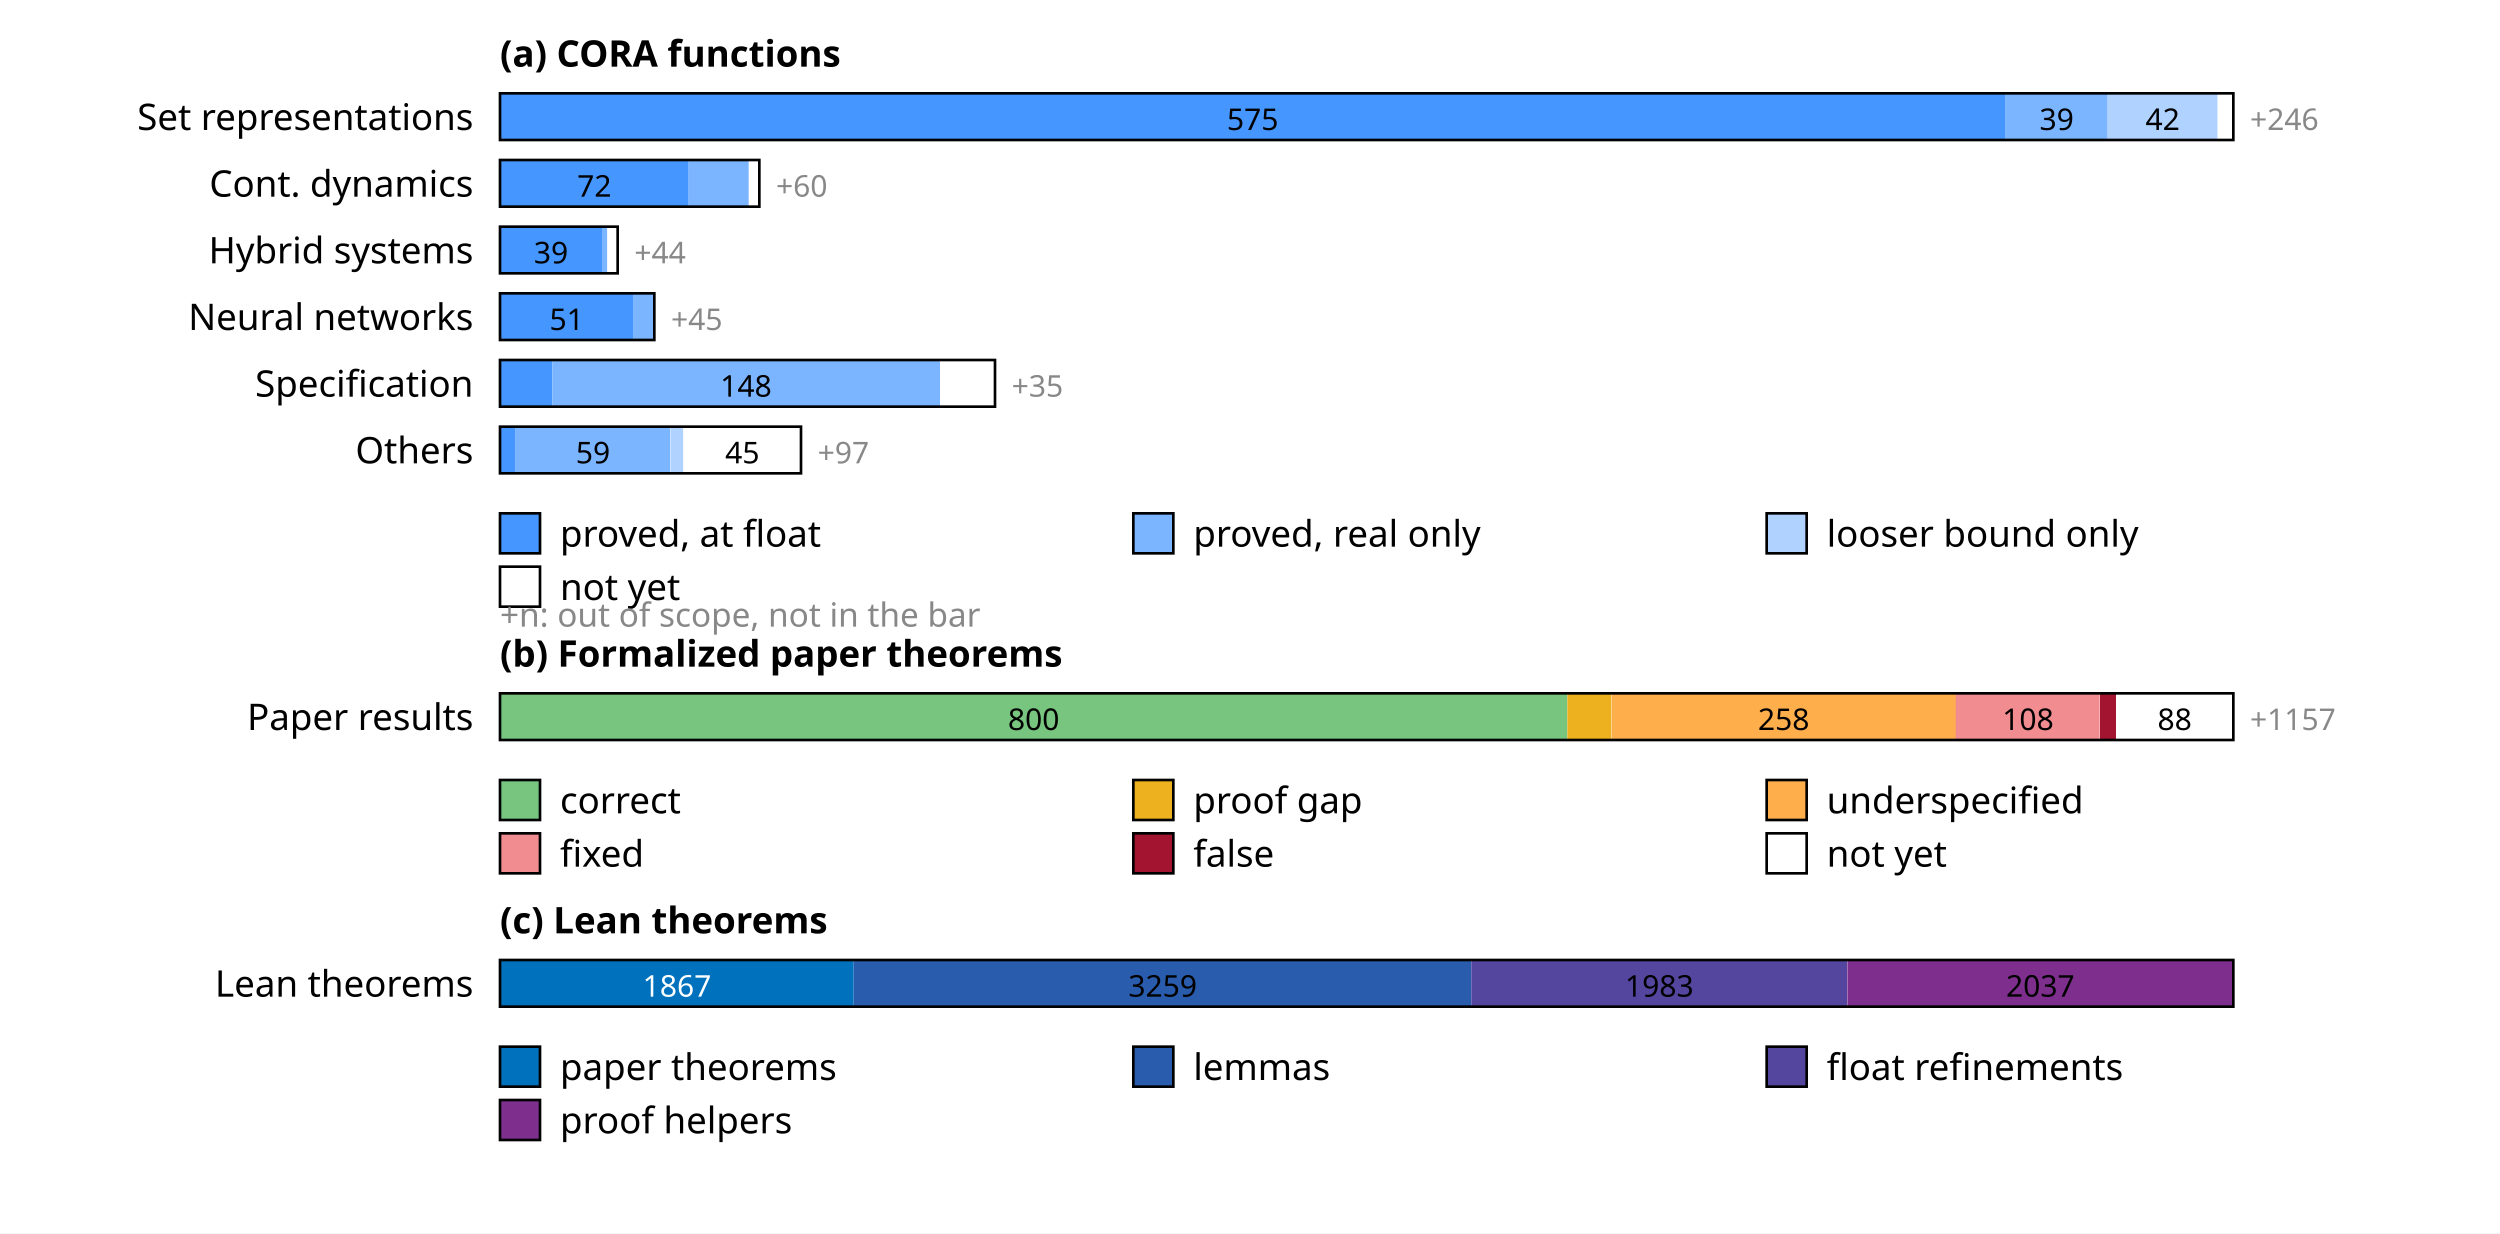
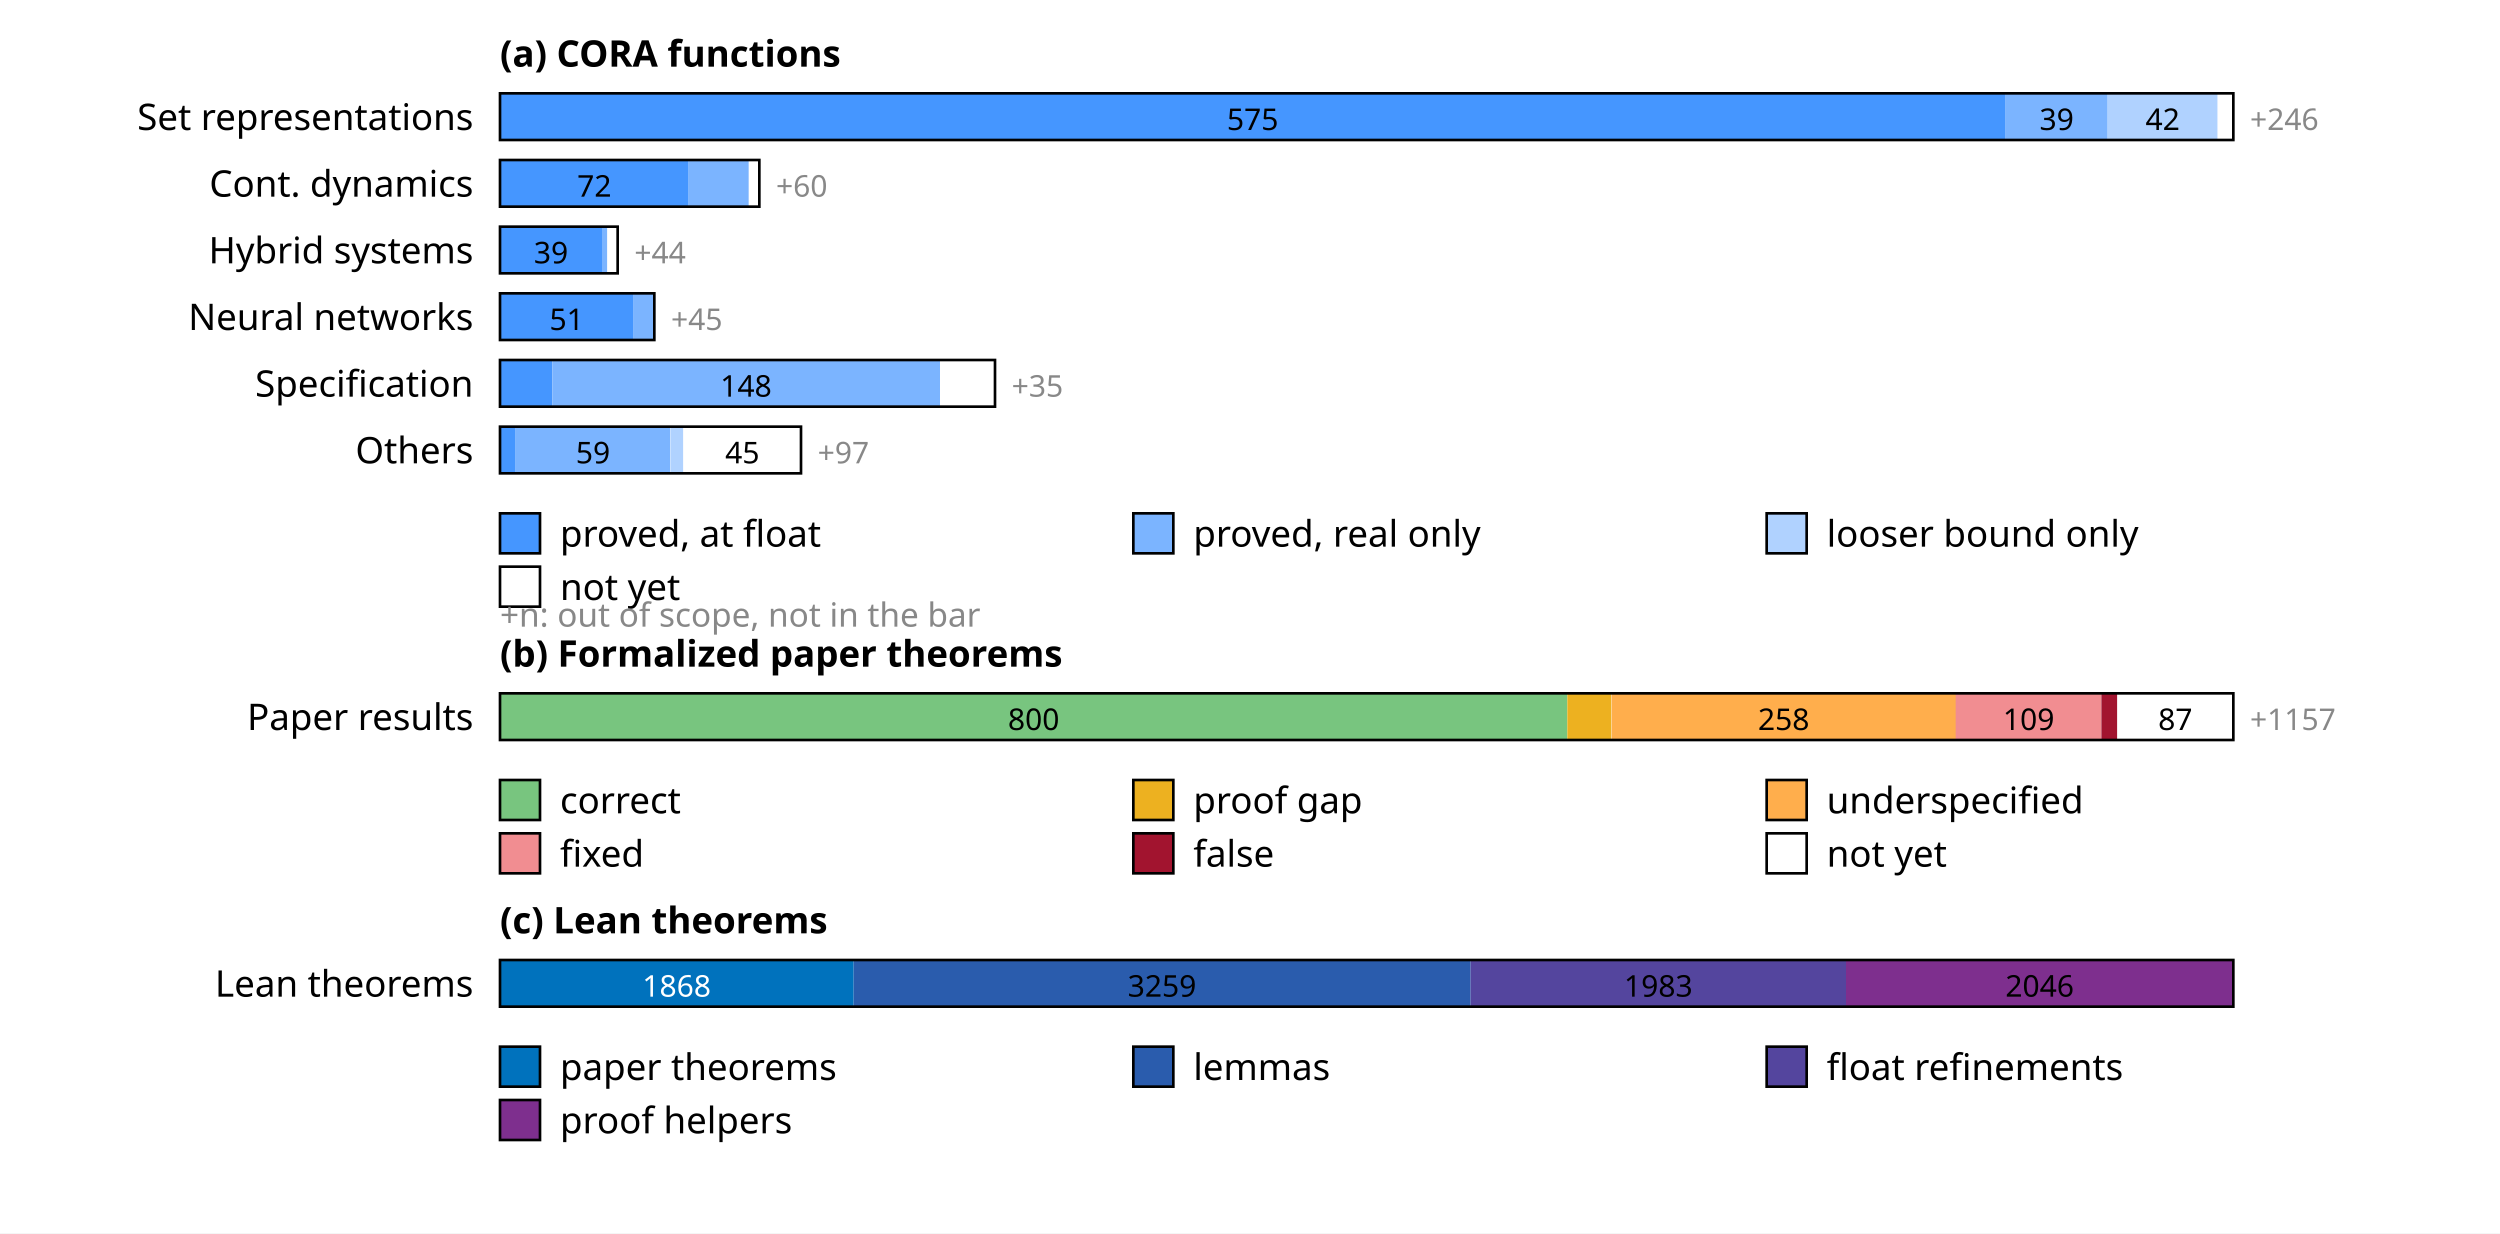
<svg xmlns="http://www.w3.org/2000/svg" width="750" height="370" font-family="sans-serif" font-size="11">
  <rect width="100%" height="100%" fill="white" />
  <text x="150" y="20" font-weight="bold">(a) CORA functions</text>
  <text x="142" y="39" text-anchor="end">Set representations</text>
  <rect x="150.0" y="28" width="451.7" height="14" fill="rgb(69,150,255)" />
  <text x="375.8" y="39" text-anchor="middle" font-size="9" fill="#000">575</text>
  <rect x="601.7" y="28" width="30.6" height="14" fill="rgb(123,180,255)" />
  <text x="617.0" y="39" text-anchor="middle" font-size="9" fill="#000">39</text>
  <rect x="632.3" y="28" width="33.0" height="14" fill="rgb(176,210,255)" />
  <text x="648.8" y="39" text-anchor="middle" font-size="9" fill="#000">42</text>
  <rect x="665.3" y="28" width="4.7" height="14" fill="rgb(255,255,255)" />
  <rect x="150" y="28" width="520.0" height="14" fill="none" stroke="#000" stroke-width="0.8" />
  <text x="675.0" y="39" font-size="9" fill="#888">+246</text>
  <text x="142" y="59" text-anchor="end">Cont. dynamics</text>
  <rect x="150.0" y="48" width="56.6" height="14" fill="rgb(69,150,255)" />
  <text x="178.3" y="59" text-anchor="middle" font-size="9" fill="#000">72</text>
  <rect x="206.6" y="48" width="18.1" height="14" fill="rgb(123,180,255)" />
  <rect x="224.6" y="48" width="3.1" height="14" fill="rgb(255,255,255)" />
  <rect x="150" y="48" width="77.8" height="14" fill="none" stroke="#000" stroke-width="0.8" />
  <text x="232.8" y="59" font-size="9" fill="#888">+60</text>
  <text x="142" y="79" text-anchor="end">Hybrid systems</text>
  <rect x="150.0" y="68" width="30.6" height="14" fill="rgb(69,150,255)" />
  <text x="165.3" y="79" text-anchor="middle" font-size="9" fill="#000">39</text>
  <rect x="180.6" y="68" width="1.6" height="14" fill="rgb(123,180,255)" />
  <rect x="182.2" y="68" width="3.1" height="14" fill="rgb(255,255,255)" />
  <rect x="150" y="68" width="35.3" height="14" fill="none" stroke="#000" stroke-width="0.8" />
  <text x="190.3" y="79" font-size="9" fill="#888">+44</text>
  <text x="142" y="99" text-anchor="end">Neural networks</text>
  <rect x="150.0" y="88" width="40.1" height="14" fill="rgb(69,150,255)" />
  <text x="170.0" y="99" text-anchor="middle" font-size="9" fill="#000">51</text>
  <rect x="190.1" y="88" width="6.3" height="14" fill="rgb(123,180,255)" />
  <rect x="150" y="88" width="46.3" height="14" fill="none" stroke="#000" stroke-width="0.8" />
  <text x="201.3" y="99" font-size="9" fill="#888">+45</text>
  <text x="142" y="119" text-anchor="end">Specification</text>
  <rect x="150.0" y="108" width="15.7" height="14" fill="rgb(69,150,255)" />
  <rect x="165.7" y="108" width="116.3" height="14" fill="rgb(123,180,255)" />
  <text x="223.8" y="119" text-anchor="middle" font-size="9" fill="#000">148</text>
  <rect x="282.0" y="108" width="16.5" height="14" fill="rgb(255,255,255)" />
  <rect x="150" y="108" width="148.5" height="14" fill="none" stroke="#000" stroke-width="0.8" />
  <text x="303.5" y="119" font-size="9" fill="#888">+35</text>
  <text x="142" y="139" text-anchor="end">Others</text>
  <rect x="150.0" y="128" width="4.7" height="14" fill="rgb(69,150,255)" />
  <rect x="154.7" y="128" width="46.3" height="14" fill="rgb(123,180,255)" />
  <text x="177.9" y="139" text-anchor="middle" font-size="9" fill="#000">59</text>
  <rect x="201.1" y="128" width="3.9" height="14" fill="rgb(176,210,255)" />
  <rect x="205.0" y="128" width="35.3" height="14" fill="rgb(255,255,255)" />
  <text x="222.7" y="139" text-anchor="middle" font-size="9" fill="#000">45</text>
  <rect x="150" y="128" width="90.3" height="14" fill="none" stroke="#000" stroke-width="0.8" />
  <text x="245.3" y="139" font-size="9" fill="#888">+97</text>
  <rect x="150" y="154" width="12" height="12" fill="rgb(69,150,255)" stroke="#000" stroke-width="0.8" />
  <text x="168" y="164">proved, at float</text>
  <rect x="340" y="154" width="12" height="12" fill="rgb(123,180,255)" stroke="#000" stroke-width="0.8" />
  <text x="358" y="164">proved, real only</text>
  <rect x="530" y="154" width="12" height="12" fill="rgb(176,210,255)" stroke="#000" stroke-width="0.8" />
  <text x="548" y="164">looser bound only</text>
  <rect x="150" y="170" width="12" height="12" fill="rgb(255,255,255)" stroke="#000" stroke-width="0.8" />
  <text x="168" y="180">not yet</text>
  <text x="150" y="188" font-size="10" fill="#888">+n: out of scope, not in the bar</text>
  <text x="150" y="200" font-weight="bold">(b) Formalized paper theorems</text>
  <text x="142" y="219" text-anchor="end">Paper results</text>
  <rect x="150.0" y="208" width="320.2" height="14" fill="rgb(120,197,127)" />
  <text x="310.1" y="219" text-anchor="middle" font-size="9" fill="#000">800</text>
  <rect x="470.2" y="208" width="13.2" height="14" fill="rgb(237,177,32)" />
  <rect x="483.5" y="208" width="103.3" height="14" fill="rgb(255,174,76)" />
  <text x="535.1" y="219" text-anchor="middle" font-size="9" fill="#000">258</text>
-   <rect x="586.7" y="208" width="43.2" height="14" fill="rgb(241,141,145)" />
-   <text x="608.4" y="219" text-anchor="middle" font-size="9" fill="#000">108</text>
-   <rect x="630.0" y="208" width="4.8" height="14" fill="rgb(162,20,47)" />
-   <rect x="634.8" y="208" width="35.2" height="14" fill="rgb(255,255,255)" />
-   <text x="652.4" y="219" text-anchor="middle" font-size="9" fill="#000">88</text>
+   <rect x="586.7" y="208" width="43.6" height="14" fill="rgb(241,141,145)" />
+   <text x="608.6" y="219" text-anchor="middle" font-size="9" fill="#000">109</text>
+   <rect x="630.4" y="208" width="4.8" height="14" fill="rgb(162,20,47)" />
+   <rect x="635.2" y="208" width="34.8" height="14" fill="rgb(255,255,255)" />
+   <text x="652.6" y="219" text-anchor="middle" font-size="9" fill="#000">87</text>
  <rect x="150" y="208" width="520.0" height="14" fill="none" stroke="#000" stroke-width="0.8" />
  <text x="675.0" y="219" font-size="9" fill="#888">+1157</text>
  <rect x="150" y="234" width="12" height="12" fill="rgb(120,197,127)" stroke="#000" stroke-width="0.8" />
  <text x="168" y="244">correct</text>
  <rect x="340" y="234" width="12" height="12" fill="rgb(237,177,32)" stroke="#000" stroke-width="0.8" />
  <text x="358" y="244">proof gap</text>
  <rect x="530" y="234" width="12" height="12" fill="rgb(255,174,76)" stroke="#000" stroke-width="0.8" />
  <text x="548" y="244">underspecified</text>
  <rect x="150" y="250" width="12" height="12" fill="rgb(241,141,145)" stroke="#000" stroke-width="0.8" />
  <text x="168" y="260">fixed</text>
  <rect x="340" y="250" width="12" height="12" fill="rgb(162,20,47)" stroke="#000" stroke-width="0.8" />
  <text x="358" y="260">false</text>
  <rect x="530" y="250" width="12" height="12" fill="rgb(255,255,255)" stroke="#000" stroke-width="0.8" />
  <text x="548" y="260">not yet</text>
  <text x="150" y="280" font-weight="bold">(c) Lean theorems</text>
  <text x="142" y="299" text-anchor="end">Lean theorems</text>
  <rect x="150.0" y="288" width="106.1" height="14" fill="rgb(0,114,189)" />
-   <text x="203.1" y="299" text-anchor="middle" font-size="9" fill="#fff">1867</text>
-   <rect x="256.1" y="288" width="185.3" height="14" fill="rgb(42,92,173)" />
-   <text x="348.8" y="299" text-anchor="middle" font-size="9" fill="#000">3259</text>
-   <rect x="441.4" y="288" width="112.7" height="14" fill="rgb(84,69,158)" />
-   <text x="497.8" y="299" text-anchor="middle" font-size="9" fill="#000">1983</text>
-   <rect x="554.2" y="288" width="115.8" height="14" fill="rgb(126,47,142)" />
-   <text x="612.1" y="299" text-anchor="middle" font-size="9" fill="#000">2037</text>
+   <text x="203.0" y="299" text-anchor="middle" font-size="9" fill="#fff">1868</text>
+   <rect x="256.1" y="288" width="185.1" height="14" fill="rgb(42,92,173)" />
+   <text x="348.6" y="299" text-anchor="middle" font-size="9" fill="#000">3259</text>
+   <rect x="441.2" y="288" width="112.6" height="14" fill="rgb(84,69,158)" />
+   <text x="497.5" y="299" text-anchor="middle" font-size="9" fill="#000">1983</text>
+   <rect x="553.8" y="288" width="116.2" height="14" fill="rgb(126,47,142)" />
+   <text x="611.9" y="299" text-anchor="middle" font-size="9" fill="#000">2046</text>
  <rect x="150" y="288" width="520.0" height="14" fill="none" stroke="#000" stroke-width="0.8" />
  <rect x="150" y="314" width="12" height="12" fill="rgb(0,114,189)" stroke="#000" stroke-width="0.8" />
  <text x="168" y="324">paper theorems</text>
  <rect x="340" y="314" width="12" height="12" fill="rgb(42,92,173)" stroke="#000" stroke-width="0.8" />
  <text x="358" y="324">lemmas</text>
  <rect x="530" y="314" width="12" height="12" fill="rgb(84,69,158)" stroke="#000" stroke-width="0.8" />
  <text x="548" y="324">float refinements</text>
  <rect x="150" y="330" width="12" height="12" fill="rgb(126,47,142)" stroke="#000" stroke-width="0.8" />
  <text x="168" y="340">proof helpers</text>
</svg>
